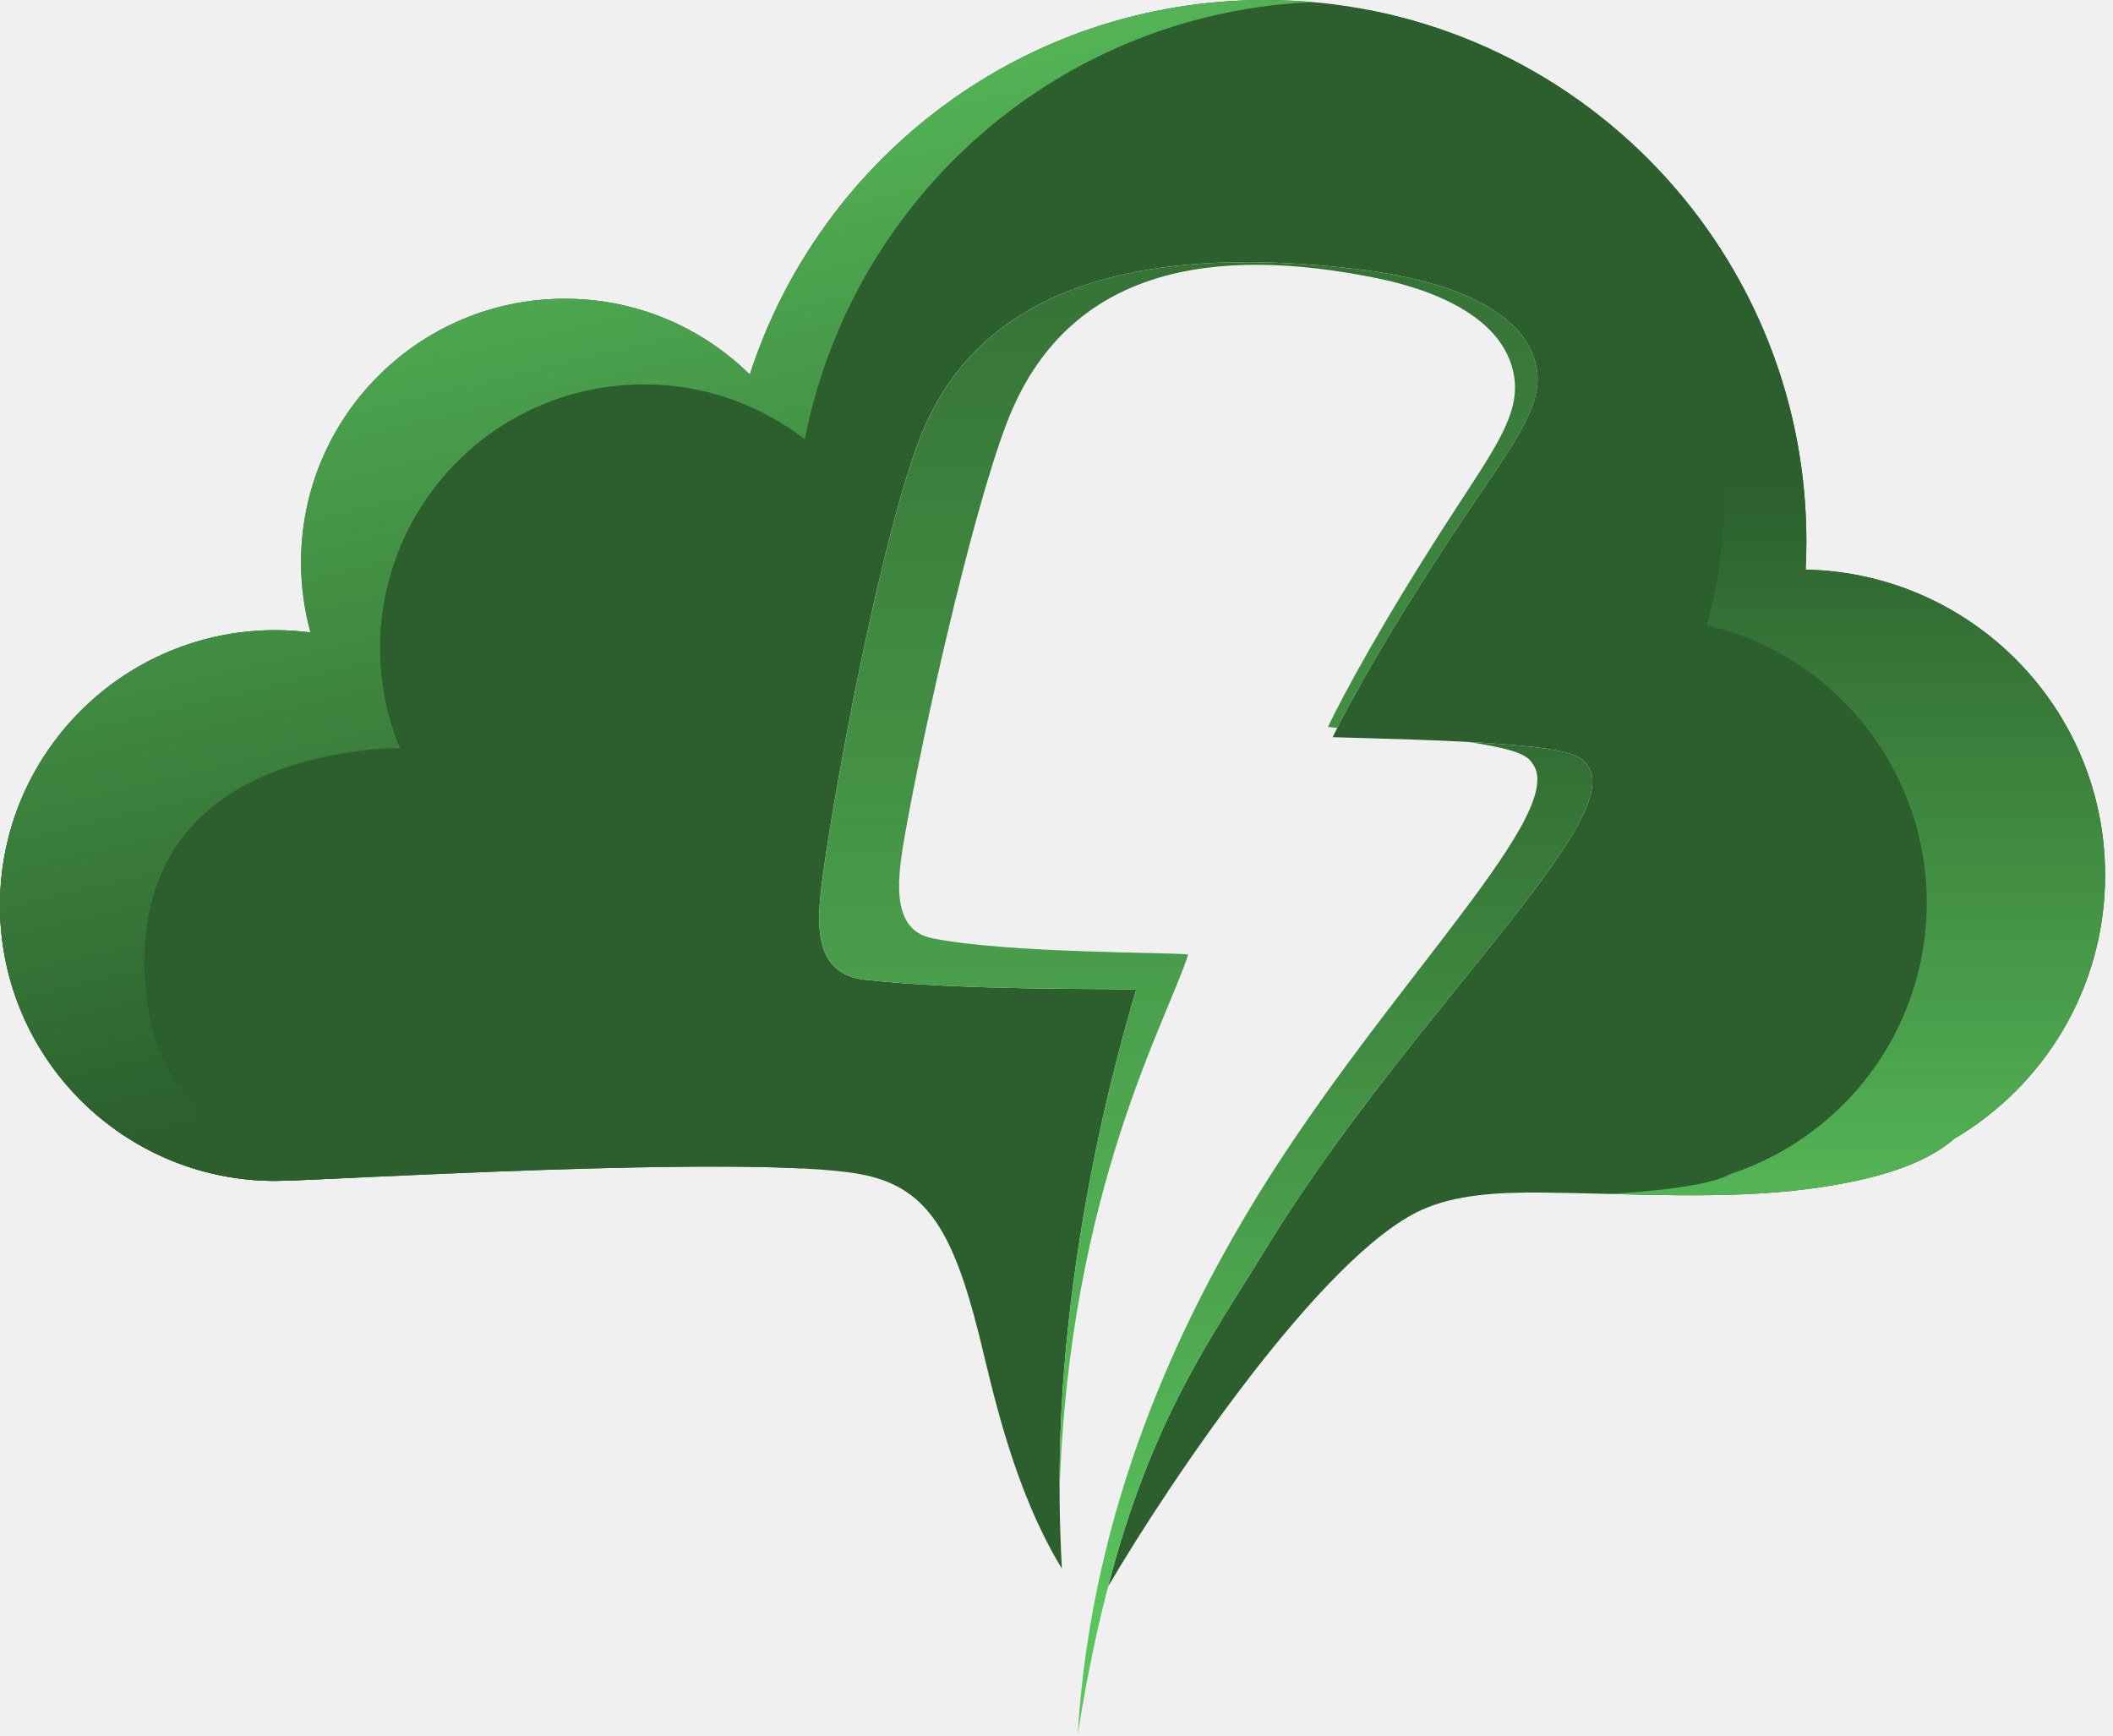
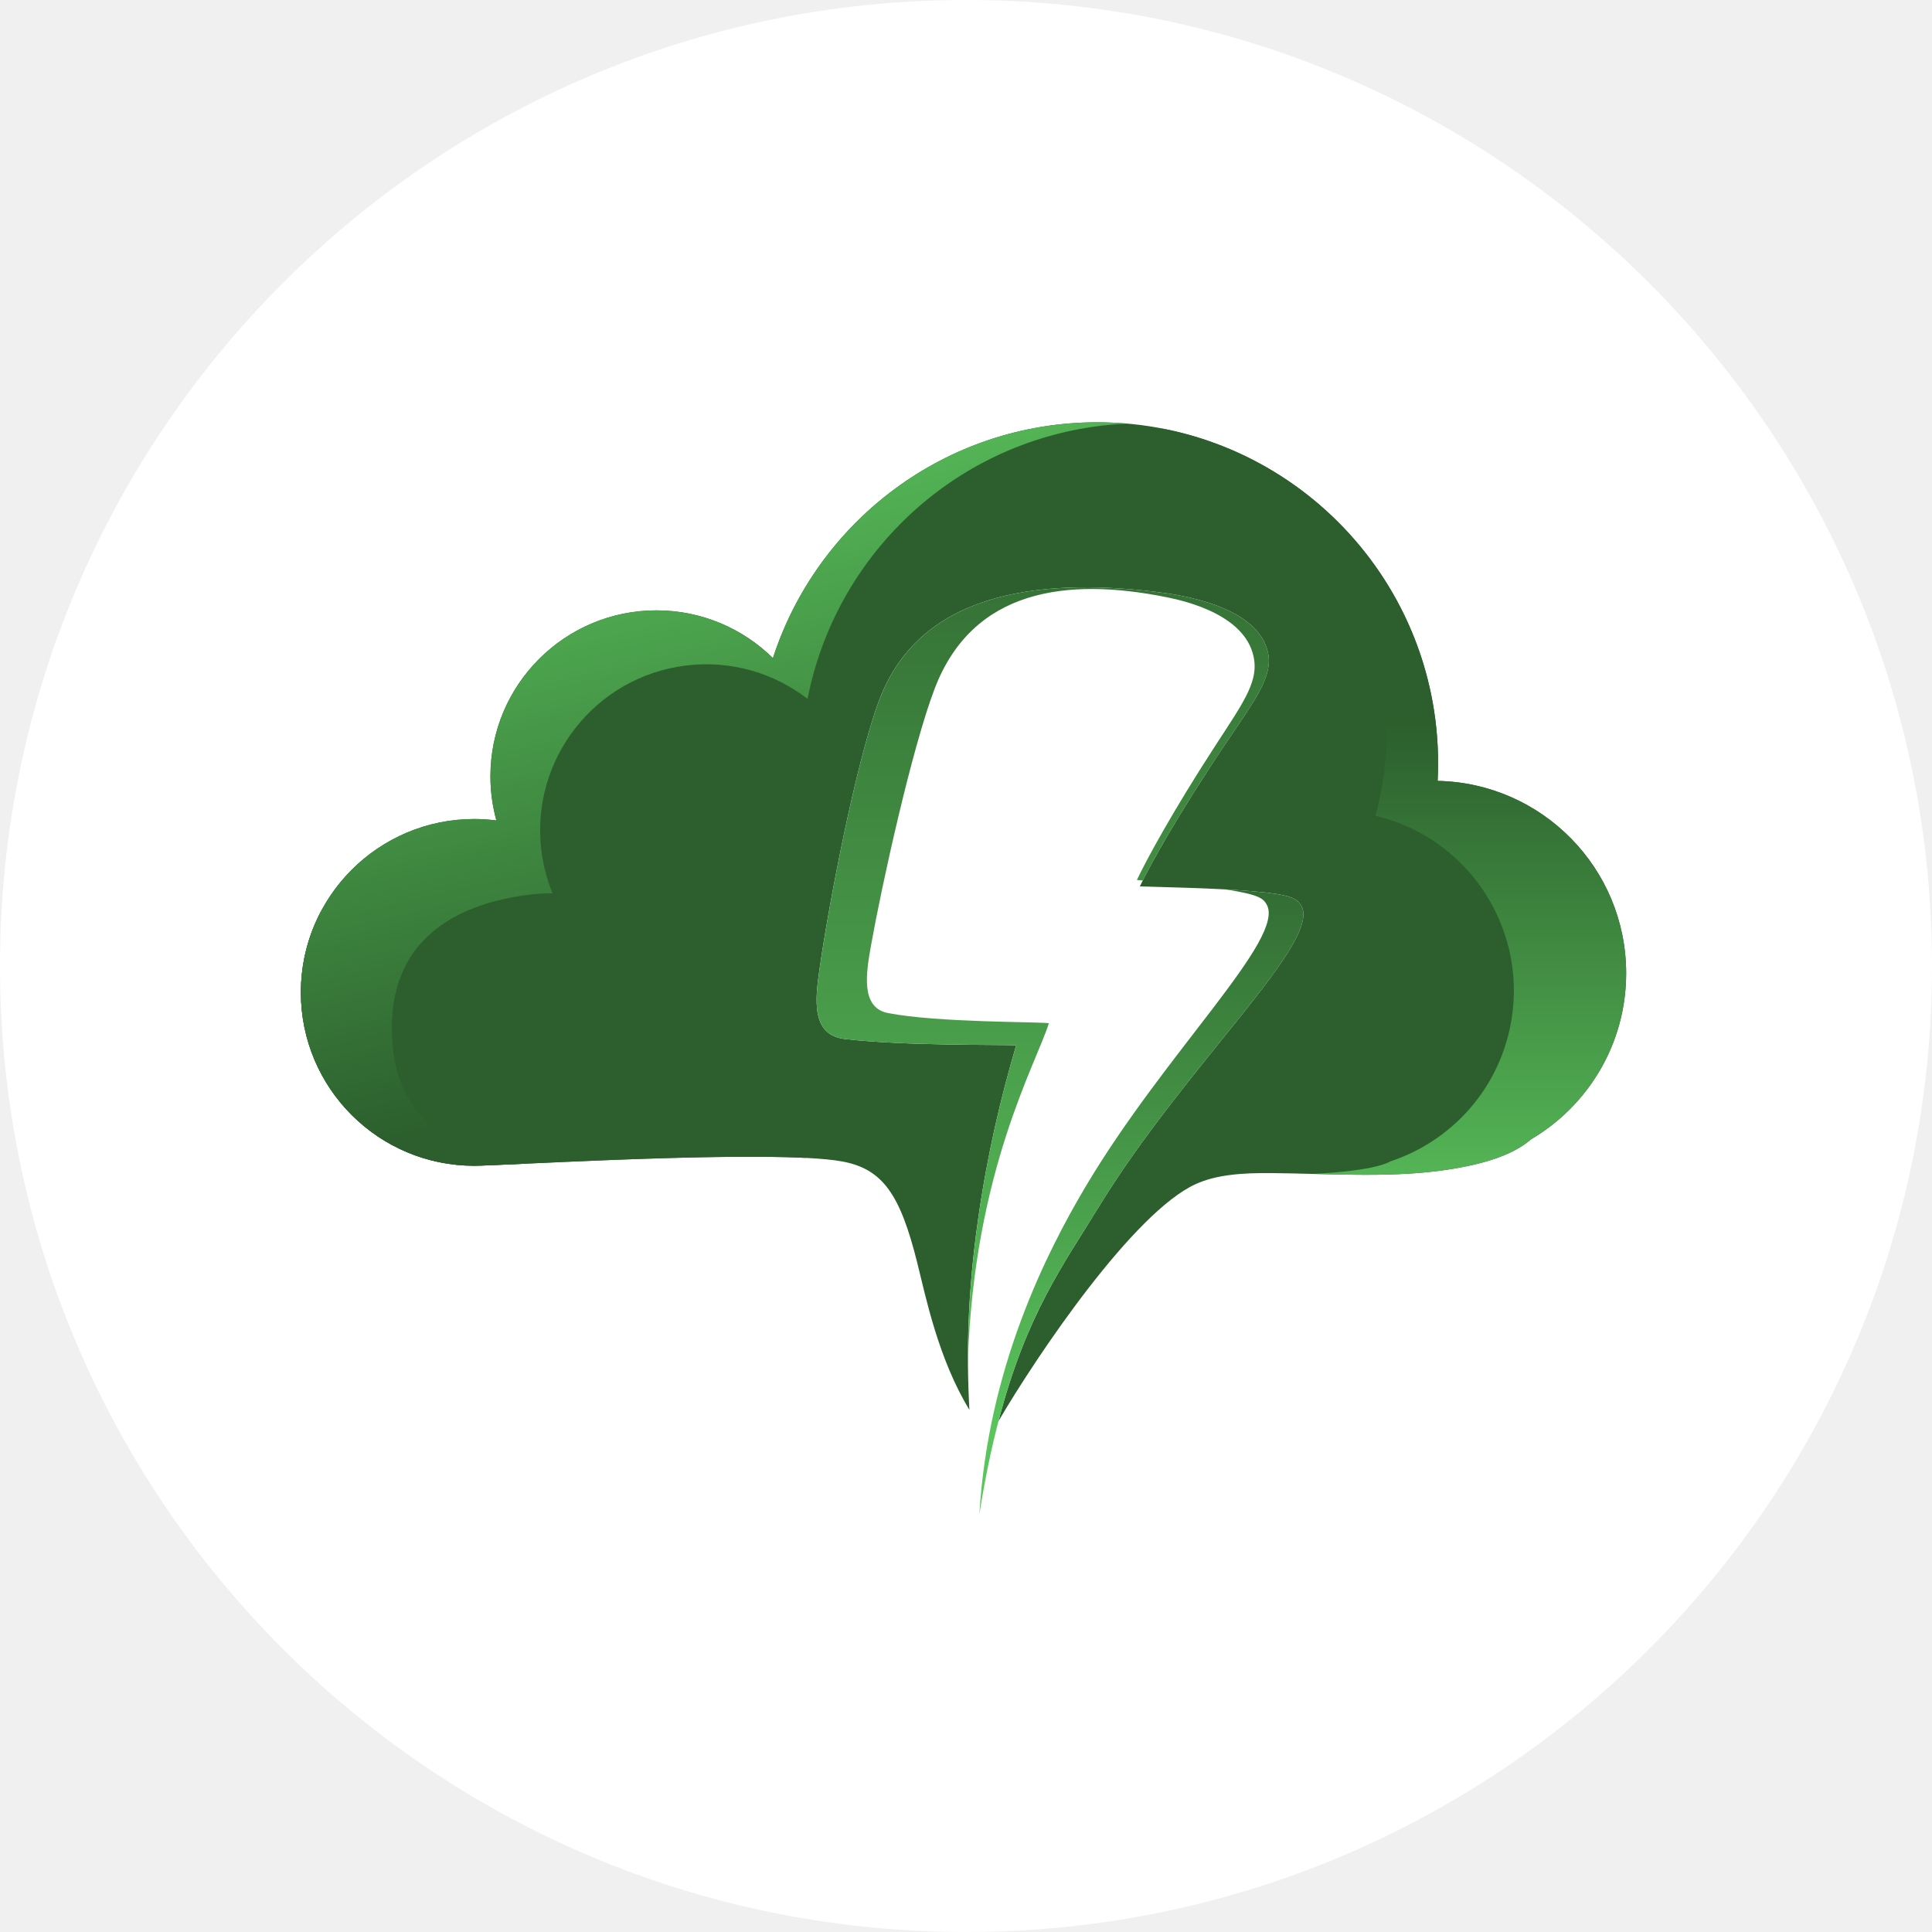
- <svg xmlns="http://www.w3.org/2000/svg" width="252" height="207" viewBox="0 0 252 207" fill="none">
-   <path d="M215.348 67.934C215.404 66.822 215.434 65.702 215.434 64.575C215.434 28.911 186.523 0 150.86 0C122.142 0 97.817 18.751 89.424 44.673C83.746 39.081 75.957 35.628 67.358 35.628C49.987 35.628 35.906 49.71 35.906 67.08C35.906 69.972 36.304 72.769 37.034 75.428C35.661 75.253 34.264 75.153 32.844 75.153C14.704 75.153 0 89.858 0 107.997C0 126.136 14.704 140.841 32.844 140.841C38.152 140.841 89.137 137.639 102.428 140.006C110.305 141.407 113.561 146.407 116.762 159.211C118.376 165.666 120.745 177.393 126.645 187.085C126.064 176.581 126.279 165.095 128.277 151.074C130.015 138.775 132.63 127.704 135.505 118.03C132.596 117.86 114.57 118.162 103.049 116.833C96.549 116.083 97.466 109.155 98.238 103.67C99.882 92 105.048 64.667 109.548 52.667C117.042 32.684 138.718 29.32 162.001 32.12C166.549 32.667 181.329 34.778 183.216 43.667C184.148 48.066 180.914 52.386 175.46 60.469C166.216 74.167 160.763 84.078 158.933 87.92C163.218 88.067 173.181 88.23 180.257 88.833C187.591 89.458 188.464 90.204 189.282 91.227C194.362 97.615 167.782 121.372 151.027 148.834C144.491 159.54 137.425 168.962 132.147 189.228C139.684 176.376 157.78 149.668 169.507 144.319C173.473 142.509 178.412 142.176 183.981 142.232C194.557 142.336 205.624 143.121 215.708 141.793C223.02 140.83 229.332 139.085 233.045 135.827C243.821 129.491 251.061 117.783 251.061 104.378C251.063 84.491 235.139 68.334 215.348 67.934Z" fill="url(#paint0_linear_401_23)" />
-   <path d="M86.318 118.148C74.649 113.374 27.47 106.273 22.624 105.229C14.66 103.514 8.097 98.846 3.818 92.625C1.384 97.212 0 102.441 0 107.996C0 126.135 14.704 140.84 32.844 140.84C37.473 140.84 76.842 138.405 95.653 139.353C95.645 139.066 95.638 138.77 95.629 138.501C95.224 126.181 93.234 120.977 86.318 118.148Z" fill="url(#paint1_linear_401_23)" />
-   <path d="M215.346 67.934C215.402 66.822 215.432 65.702 215.432 64.575C215.432 33.094 192.9 6.888 163.086 1.172C192.713 10.248 210.963 40.65 204.319 71.5C204.097 72.529 203.849 73.545 203.581 74.55C221.57 78.806 232.931 96.688 229.022 114.844C226.386 127.083 217.475 136.349 206.391 140.015C202.858 141.982 191.899 142.333 191.902 142.392C199.975 142.595 208.12 142.792 215.708 141.793C223.02 140.83 229.332 139.085 233.045 135.827C243.821 129.491 251.061 117.783 251.061 104.378C251.061 84.491 235.137 68.334 215.346 67.934Z" fill="url(#paint2_linear_401_23)" />
-   <path d="M111.214 111.912C105.958 110.885 107.089 104.259 108.022 99.015C110.008 87.857 115.734 61.789 120.067 50.448C127.283 31.563 145.14 29.341 163.968 33.129C167.644 33.868 179.577 36.594 180.623 45.24C181.14 49.518 178.263 53.525 173.37 61.05C165.075 73.803 160.08 83.087 158.376 86.699C158.704 86.731 159.086 86.767 159.49 86.804C161.727 82.362 167.003 73.012 175.466 60.472C180.92 52.389 184.154 48.069 183.222 43.67C181.335 34.781 166.555 32.67 162.007 32.123C138.724 29.323 117.048 32.686 109.554 52.67C105.054 64.67 99.888 92.003 98.244 103.673C97.472 109.158 96.555 116.086 103.055 116.836C114.575 118.165 132.602 117.862 135.511 118.033C132.636 127.706 130.021 138.778 128.283 151.077C126.861 161.063 126.343 169.761 126.37 177.739C127.508 141.978 139.282 121.553 141.701 113.839C139.339 113.538 120.533 113.732 111.214 111.912Z" fill="url(#paint3_linear_401_23)" />
-   <path d="M189.285 91.23C188.467 90.207 187.593 89.461 180.26 88.836C178.669 88.701 176.931 88.588 175.146 88.492C175.334 88.52 175.525 88.548 175.707 88.577C181.65 89.523 182.322 90.282 182.933 91.306C186.721 97.693 163.736 119.315 148.555 144.965C141.325 157.177 130.201 179.004 128.531 206.837C133.825 173.62 142.845 162.245 151.031 148.837C167.785 121.375 194.365 97.618 189.285 91.23Z" fill="url(#paint4_linear_401_23)" />
-   <path d="M17.528 119.336C15.344 101.329 25.48 91.65 43.488 89.466C44.898 89.295 46.297 89.226 47.681 89.234C46.636 86.682 45.904 83.953 45.556 81.083C43.465 63.84 55.748 48.165 72.992 46.073C81.529 45.038 89.677 47.529 95.987 52.396C101.197 25.652 123.088 4.108 151.597 0.65C153.244 0.45 154.882 0.335 156.513 0.261C154.649 0.099 152.766 0 150.86 0C122.142 0 97.817 18.751 89.424 44.673C83.746 39.081 75.957 35.628 67.358 35.628C49.987 35.628 35.906 49.71 35.906 67.08C35.906 69.972 36.304 72.769 37.034 75.428C35.661 75.253 34.264 75.153 32.844 75.153C14.704 75.153 0 89.858 0 107.997C0 126.136 14.704 140.841 32.844 140.841C34.055 140.841 37.652 140.674 42.633 140.445C29.868 138.957 19.144 132.663 17.528 119.336Z" fill="url(#paint5_linear_401_23)" />
+ <svg xmlns="http://www.w3.org/2000/svg" width="366" height="366" viewBox="0 0 366 366" fill="none">
+   <circle cx="183" cy="183" r="183" fill="white" />
+   <path d="M272.348 147.934C272.404 146.822 272.434 145.702 272.434 144.575C272.434 108.911 243.523 80 207.86 80C179.142 80 154.817 98.751 146.424 124.673C140.746 119.081 132.957 115.628 124.358 115.628C106.987 115.628 92.906 129.71 92.906 147.08C92.906 149.972 93.304 152.769 94.034 155.428C92.661 155.253 91.264 155.153 89.844 155.153C71.704 155.153 57 169.858 57 187.997C57 206.136 71.704 220.841 89.844 220.841C95.152 220.841 146.137 217.639 159.428 220.006C167.305 221.407 170.561 226.407 173.762 239.211C175.376 245.666 177.745 257.393 183.645 267.085C183.064 256.581 183.279 245.095 185.277 231.074C187.015 218.775 189.63 207.704 192.505 198.03C189.596 197.86 171.57 198.162 160.049 196.833C153.549 196.083 154.466 189.155 155.238 183.67C156.882 172 162.048 144.667 166.548 132.667C174.042 112.684 195.718 109.32 219.001 112.12C223.549 112.667 238.329 114.778 240.216 123.667C241.148 128.066 237.914 132.386 232.46 140.469C223.216 154.167 217.763 164.078 215.933 167.92C220.218 168.067 230.181 168.23 237.257 168.833C244.591 169.458 245.464 170.204 246.282 171.227C251.362 177.615 224.782 201.372 208.027 228.834C201.491 239.54 194.425 248.962 189.147 269.228C196.684 256.376 214.78 229.668 226.507 224.319C230.473 222.509 235.412 222.176 240.981 222.232C251.557 222.336 262.624 223.121 272.708 221.793C280.02 220.83 286.332 219.085 290.045 215.827C300.821 209.491 308.061 197.783 308.061 184.378C308.063 164.491 292.139 148.334 272.348 147.934Z" fill="url(#paint0_linear_402_21)" />
+   <path d="M143.318 198.148C131.649 193.374 84.47 186.273 79.624 185.229C71.66 183.514 65.097 178.846 60.818 172.625C58.384 177.212 57 182.441 57 187.996C57 206.135 71.704 220.84 89.844 220.84C94.473 220.84 133.842 218.405 152.653 219.353C152.645 219.066 152.638 218.77 152.629 218.501C152.224 206.181 150.234 200.977 143.318 198.148Z" fill="url(#paint1_linear_402_21)" />
+   <path d="M272.346 147.934C272.402 146.822 272.432 145.702 272.432 144.575C272.432 113.094 249.9 86.888 220.086 81.172C249.713 90.248 267.963 120.65 261.319 151.5C261.097 152.529 260.849 153.545 260.581 154.55C278.57 158.806 289.931 176.688 286.022 194.844C283.386 207.083 274.475 216.349 263.391 220.015C259.858 221.982 248.899 222.333 248.902 222.392C256.975 222.595 265.12 222.792 272.708 221.793C280.02 220.83 286.332 219.085 290.045 215.827C300.821 209.491 308.061 197.783 308.061 184.378C308.061 164.491 292.137 148.334 272.346 147.934Z" fill="url(#paint2_linear_402_21)" />
+   <path d="M168.214 191.912C162.958 190.885 164.089 184.259 165.022 179.015C167.008 167.857 172.734 141.789 177.067 130.448C184.283 111.563 202.14 109.341 220.968 113.129C224.644 113.868 236.577 116.594 237.623 125.24C238.14 129.518 235.263 133.525 230.37 141.05C222.075 153.803 217.08 163.087 215.376 166.699C215.704 166.731 216.086 166.767 216.49 166.804C218.727 162.362 224.003 153.012 232.466 140.472C237.92 132.389 241.154 128.069 240.222 123.67C238.335 114.781 223.555 112.67 219.007 112.123C195.724 109.323 174.048 112.686 166.554 132.67C162.054 144.67 156.888 172.003 155.244 183.673C154.472 189.158 153.555 196.086 160.055 196.836C171.575 198.165 189.602 197.862 192.511 198.033C189.636 207.706 187.021 218.778 185.283 231.077C183.861 241.063 183.343 249.761 183.37 257.739C184.508 221.978 196.282 201.553 198.701 193.839C196.339 193.538 177.533 193.732 168.214 191.912Z" fill="url(#paint3_linear_402_21)" />
+   <path d="M246.285 171.23C245.467 170.207 244.593 169.461 237.26 168.836C235.669 168.701 233.931 168.588 232.146 168.492C232.334 168.52 232.525 168.548 232.707 168.577C238.65 169.523 239.322 170.282 239.933 171.306C243.721 177.693 220.736 199.315 205.555 224.965C198.325 237.177 187.201 259.004 185.531 286.837C190.825 253.62 199.845 242.245 208.031 228.837C224.785 201.375 251.365 177.618 246.285 171.23Z" fill="url(#paint4_linear_402_21)" />
+   <path d="M74.528 199.336C72.344 181.329 82.48 171.65 100.488 169.466C101.898 169.295 103.297 169.226 104.681 169.234C103.636 166.682 102.904 163.953 102.556 161.083C100.465 143.84 112.748 128.165 129.992 126.073C138.529 125.038 146.677 127.529 152.987 132.396C158.197 105.652 180.088 84.108 208.597 80.65C210.244 80.45 211.882 80.335 213.513 80.261C211.649 80.099 209.766 80 207.86 80C179.142 80 154.817 98.751 146.424 124.673C140.746 119.081 132.957 115.628 124.358 115.628C106.987 115.628 92.906 129.71 92.906 147.08C92.906 149.972 93.304 152.769 94.034 155.428C92.661 155.253 91.264 155.153 89.844 155.153C71.704 155.153 57 169.858 57 187.997C57 206.136 71.704 220.841 89.844 220.841C91.055 220.841 94.652 220.674 99.633 220.445C86.868 218.957 76.144 212.663 74.528 199.336Z" fill="url(#paint5_linear_402_21)" />
  <defs>
-     <linearGradient id="paint0_linear_401_23" x1="125.532" y1="158.835" x2="125.532" y2="-7.273" gradientUnits="userSpaceOnUse">
+     <linearGradient id="paint0_linear_402_21" x1="182.532" y1="238.835" x2="182.532" y2="72.727" gradientUnits="userSpaceOnUse">
      <stop offset="1" stop-color="#2C5F2D" />
    </linearGradient>
-     <linearGradient id="paint1_linear_401_23" x1="47.826" y1="158.834" x2="47.826" y2="-7.274" gradientUnits="userSpaceOnUse">
+     <linearGradient id="paint1_linear_402_21" x1="104.826" y1="238.834" x2="104.826" y2="72.725" gradientUnits="userSpaceOnUse">
      <stop offset="1" stop-color="#2C5F2D" />
    </linearGradient>
-     <linearGradient id="paint2_linear_401_23" x1="207.074" y1="158.835" x2="207.074" y2="-7.274" gradientUnits="userSpaceOnUse">
+     <linearGradient id="paint2_linear_402_21" x1="264.074" y1="238.835" x2="264.074" y2="72.726" gradientUnits="userSpaceOnUse">
      <stop stop-color="#5BC55D" />
      <stop offset="0.306" stop-color="#449245" />
      <stop offset="0.459" stop-color="#387939" />
      <stop offset="0.612" stop-color="#2C5F2D" />
    </linearGradient>
-     <linearGradient id="paint3_linear_401_23" x1="140.542" y1="192.305" x2="140.542" y2="-5.626" gradientUnits="userSpaceOnUse">
+     <linearGradient id="paint3_linear_402_21" x1="197.542" y1="272.305" x2="197.542" y2="74.374" gradientUnits="userSpaceOnUse">
      <stop stop-color="#5BC55D" />
      <stop offset="0.5" stop-color="#449245" />
      <stop offset="1" stop-color="#2C5F2D" />
    </linearGradient>
-     <linearGradient id="paint4_linear_401_23" x1="159.225" y1="192.303" x2="159.225" y2="-5.628" gradientUnits="userSpaceOnUse">
+     <linearGradient id="paint4_linear_402_21" x1="216.225" y1="272.303" x2="216.225" y2="74.372" gradientUnits="userSpaceOnUse">
      <stop stop-color="#5BC55D" />
      <stop offset="0.612" stop-color="#2C5F2D" />
    </linearGradient>
-     <linearGradient id="paint5_linear_401_23" x1="64.368" y1="-2.632" x2="110.915" y2="194.085" gradientUnits="userSpaceOnUse">
+     <linearGradient id="paint5_linear_402_21" x1="121.368" y1="77.368" x2="167.915" y2="274.085" gradientUnits="userSpaceOnUse">
      <stop stop-color="#5BC55D" />
      <stop offset="0.612" stop-color="#2C5F2D" />
    </linearGradient>
  </defs>
</svg>
